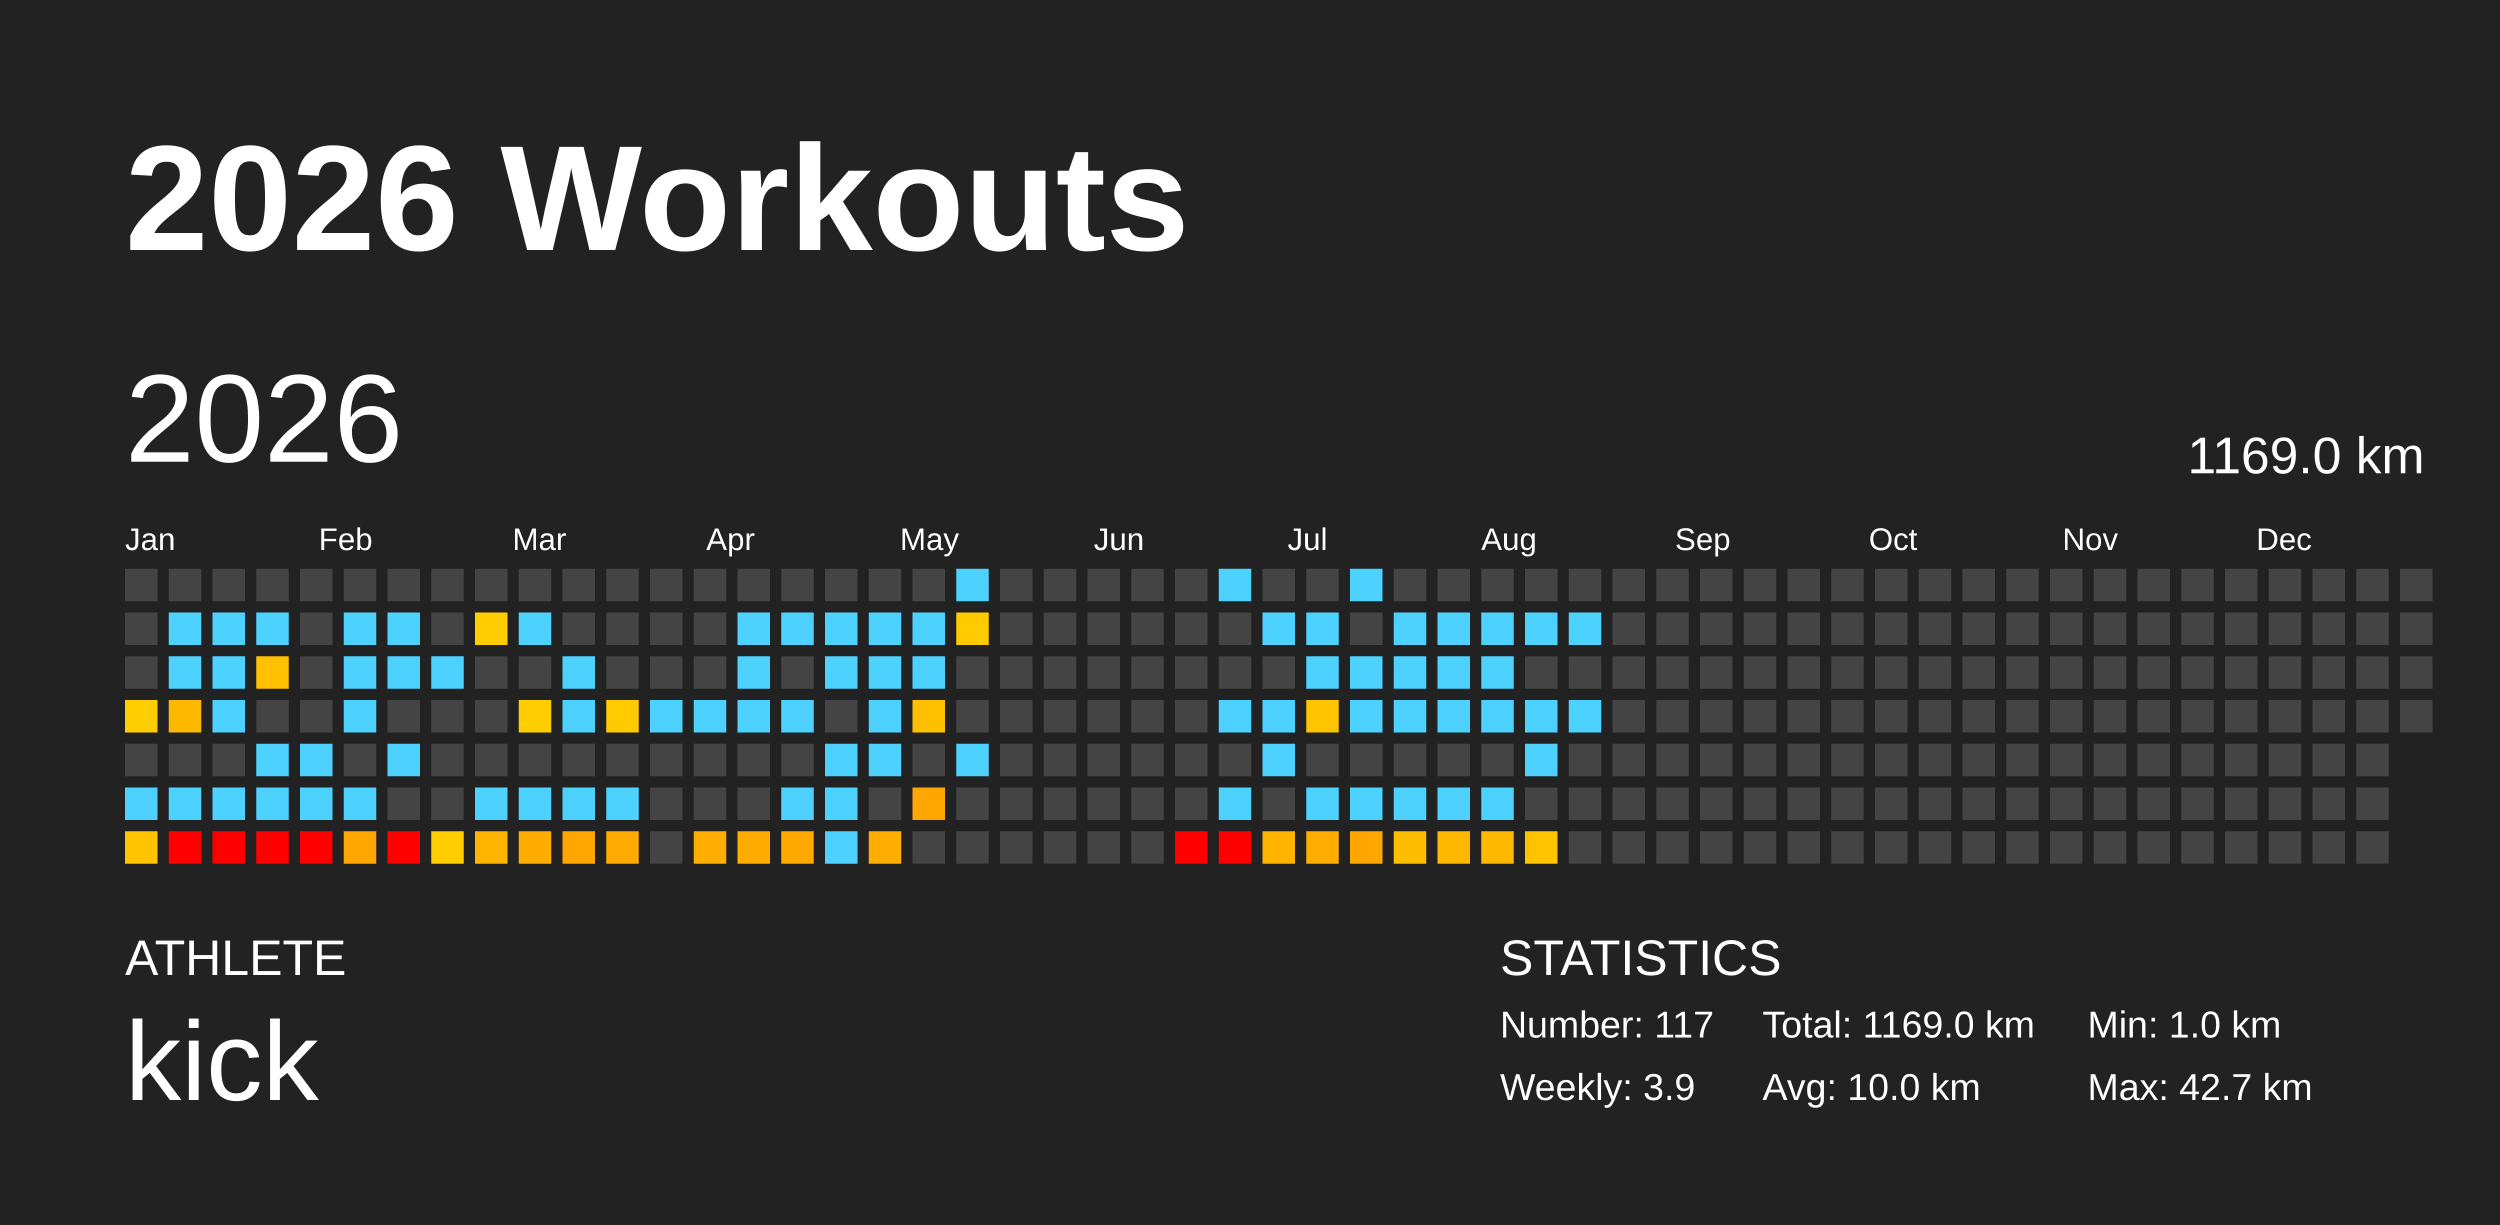
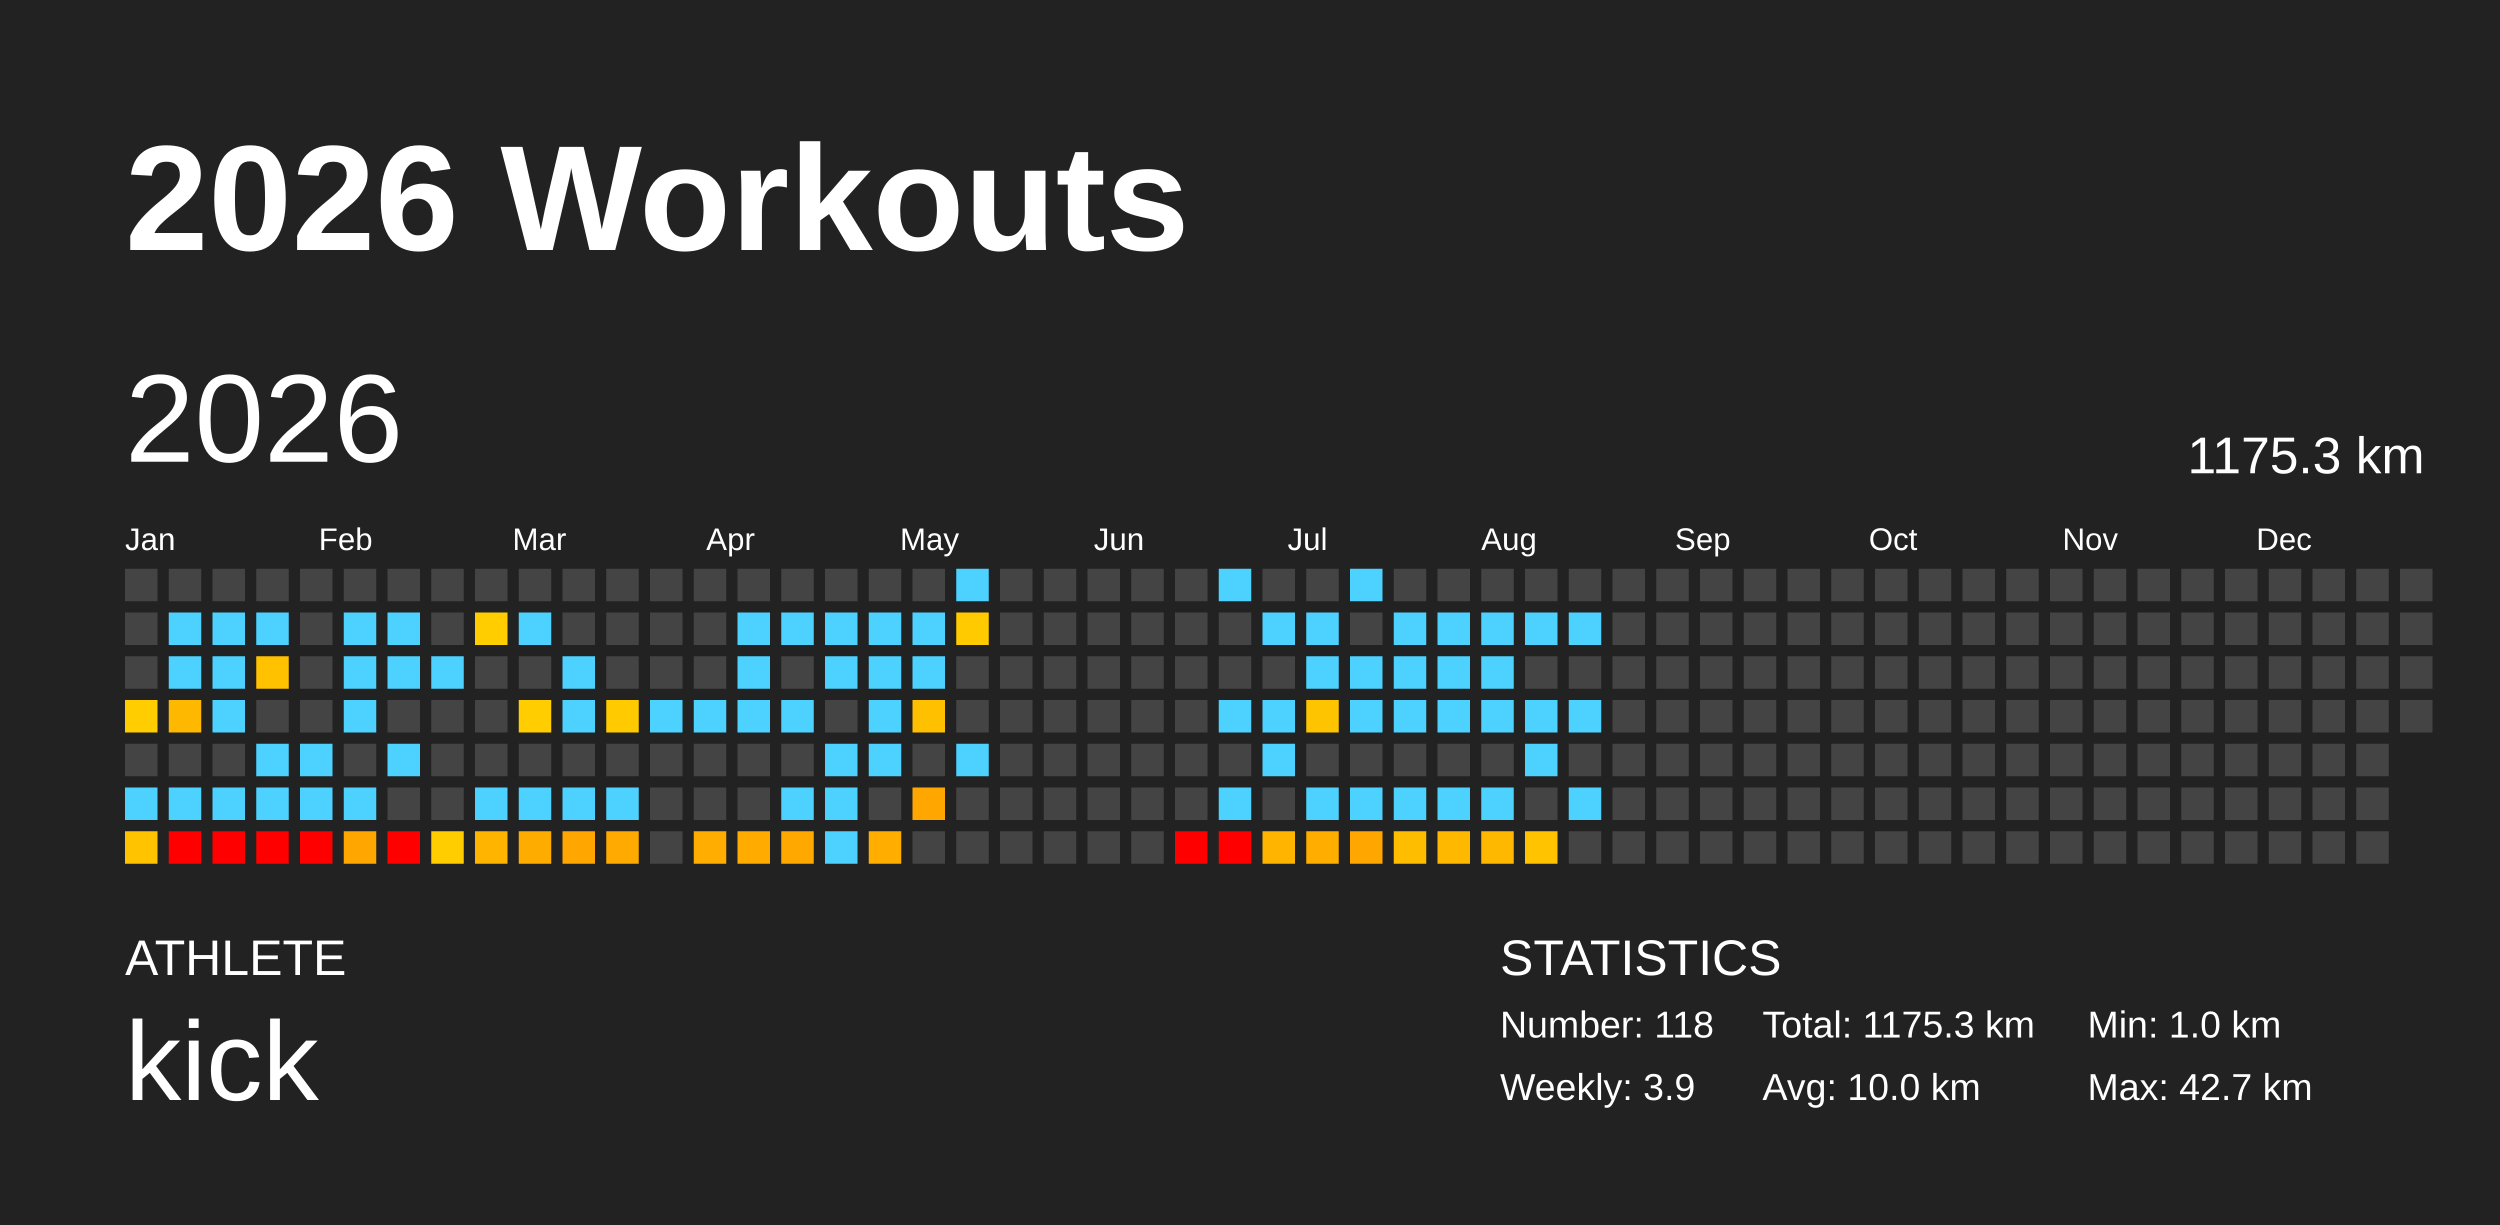
<svg xmlns="http://www.w3.org/2000/svg" baseProfile="full" height="98mm" version="1.1" viewBox="0,0,200,98" width="200mm">
  <defs />
  <rect fill="#222222" height="98" width="200" x="0" y="0" />
  <text fill="#FFFFFF" style="font-size:12px; font-family:Arial; font-weight:bold;" x="10" y="20">2026 Workouts</text>
  <text fill="#FFFFFF" style="font-size:4px; font-family:Arial" x="10" y="78">ATHLETE</text>
  <text fill="#FFFFFF" style="font-size:9px; font-family:Arial" x="10" y="88">kick</text>
  <text fill="#FFFFFF" style="font-size:4px; font-family:Arial" x="120" y="78">STATISTICS</text>
-   <text fill="#FFFFFF" style="font-size:3px; font-family:Arial" x="120" y="83">Number: 117</text>
+   <text fill="#FFFFFF" style="font-size:3px; font-family:Arial" x="120" y="83">Number: 118</text>
  <text fill="#FFFFFF" style="font-size:3px; font-family:Arial" x="120" y="88">Weekly: 3.9</text>
-   <text fill="#FFFFFF" style="font-size:3px; font-family:Arial" x="141" y="83">Total: 1169.0 km</text>
+   <text fill="#FFFFFF" style="font-size:3px; font-family:Arial" x="141" y="83">Total: 1175.3 km</text>
  <text fill="#FFFFFF" style="font-size:3px; font-family:Arial" x="141" y="88">Avg: 10.0 km</text>
  <text fill="#FFFFFF" style="font-size:3px; font-family:Arial" x="167" y="83">Min: 1.0 km</text>
  <text fill="#FFFFFF" style="font-size:3px; font-family:Arial" x="167" y="88">Max: 42.7 km</text>
  <text dominant-baseline="hanging" fill="#FFFFFF" style="font-size:10.0px; font-family:Arial;" x="10" y="30">2026</text>
-   <text dominant-baseline="hanging" fill="#FFFFFF" style="font-size:4.125px; font-family:Arial;" x="175" y="35">1169.0 km</text>
+   <text dominant-baseline="hanging" fill="#FFFFFF" style="font-size:4.125px; font-family:Arial;" x="175" y="35">1175.3 km</text>
  <text fill="#FFFFFF" style="font-size:2.5px; font-family:Arial" x="10.0" y="44">Jan</text>
  <text fill="#FFFFFF" style="font-size:2.5px; font-family:Arial" x="25.5" y="44">Feb</text>
  <text fill="#FFFFFF" style="font-size:2.5px; font-family:Arial" x="41.0" y="44">Mar</text>
  <text fill="#FFFFFF" style="font-size:2.5px; font-family:Arial" x="56.5" y="44">Apr</text>
  <text fill="#FFFFFF" style="font-size:2.5px; font-family:Arial" x="72.0" y="44">May</text>
  <text fill="#FFFFFF" style="font-size:2.5px; font-family:Arial" x="87.5" y="44">Jun</text>
  <text fill="#FFFFFF" style="font-size:2.5px; font-family:Arial" x="103.0" y="44">Jul</text>
  <text fill="#FFFFFF" style="font-size:2.5px; font-family:Arial" x="118.5" y="44">Aug</text>
  <text fill="#FFFFFF" style="font-size:2.5px; font-family:Arial" x="134.0" y="44">Sep</text>
  <text fill="#FFFFFF" style="font-size:2.5px; font-family:Arial" x="149.5" y="44">Oct</text>
  <text fill="#FFFFFF" style="font-size:2.5px; font-family:Arial" x="165.0" y="44">Nov</text>
  <text fill="#FFFFFF" style="font-size:2.5px; font-family:Arial" x="180.5" y="44">Dec</text>
  <rect fill="#444444" height="2.6" width="2.6" x="10.0" y="45.5" />
  <rect fill="#444444" height="2.6" width="2.6" x="10.0" y="49.0" />
  <rect fill="#444444" height="2.6" width="2.6" x="10.0" y="52.5" />
  <rect fill="#ffcd00" height="2.6" width="2.6" x="10.0" y="56.0" />
  <rect fill="#444444" height="2.6" width="2.6" x="10.0" y="59.5" />
  <rect fill="#4dd2ff" height="2.6" width="2.6" x="10.0" y="63.0" />
  <rect fill="#ffc300" height="2.6" width="2.6" x="10.0" y="66.5" />
  <rect fill="#444444" height="2.6" width="2.6" x="13.5" y="45.5" />
  <rect fill="#4dd2ff" height="2.6" width="2.6" x="13.5" y="49.0" />
  <rect fill="#4dd2ff" height="2.6" width="2.6" x="13.5" y="52.5" />
  <rect fill="#ffb800" height="2.6" width="2.6" x="13.5" y="56.0" />
  <rect fill="#444444" height="2.6" width="2.6" x="13.5" y="59.5" />
  <rect fill="#4dd2ff" height="2.6" width="2.6" x="13.5" y="63.0" />
  <rect fill="red" height="2.6" width="2.6" x="13.5" y="66.5" />
  <rect fill="#444444" height="2.6" width="2.6" x="17.0" y="45.5" />
  <rect fill="#4dd2ff" height="2.6" width="2.6" x="17.0" y="49.0" />
  <rect fill="#4dd2ff" height="2.6" width="2.6" x="17.0" y="52.5" />
  <rect fill="#4dd2ff" height="2.6" width="2.6" x="17.0" y="56.0" />
  <rect fill="#444444" height="2.6" width="2.6" x="17.0" y="59.5" />
  <rect fill="#4dd2ff" height="2.6" width="2.6" x="17.0" y="63.0" />
  <rect fill="red" height="2.6" width="2.6" x="17.0" y="66.5" />
  <rect fill="#444444" height="2.6" width="2.6" x="20.5" y="45.5" />
  <rect fill="#4dd2ff" height="2.6" width="2.6" x="20.5" y="49.0" />
  <rect fill="#ffc100" height="2.6" width="2.6" x="20.5" y="52.5" />
  <rect fill="#444444" height="2.6" width="2.6" x="20.5" y="56.0" />
  <rect fill="#4dd2ff" height="2.6" width="2.6" x="20.5" y="59.5" />
  <rect fill="#4dd2ff" height="2.6" width="2.6" x="20.5" y="63.0" />
  <rect fill="red" height="2.6" width="2.6" x="20.5" y="66.5" />
  <rect fill="#444444" height="2.6" width="2.6" x="24.0" y="45.5" />
  <rect fill="#444444" height="2.6" width="2.6" x="24.0" y="49.0" />
  <rect fill="#444444" height="2.6" width="2.6" x="24.0" y="52.5" />
  <rect fill="#444444" height="2.6" width="2.6" x="24.0" y="56.0" />
  <rect fill="#4dd2ff" height="2.6" width="2.6" x="24.0" y="59.5" />
  <rect fill="#4dd2ff" height="2.6" width="2.6" x="24.0" y="63.0" />
  <rect fill="red" height="2.6" width="2.6" x="24.0" y="66.5" />
  <rect fill="#444444" height="2.6" width="2.6" x="27.5" y="45.5" />
  <rect fill="#4dd2ff" height="2.6" width="2.6" x="27.5" y="49.0" />
  <rect fill="#4dd2ff" height="2.6" width="2.6" x="27.5" y="52.5" />
  <rect fill="#4dd2ff" height="2.6" width="2.6" x="27.5" y="56.0" />
  <rect fill="#444444" height="2.6" width="2.6" x="27.5" y="59.5" />
  <rect fill="#4dd2ff" height="2.6" width="2.6" x="27.5" y="63.0" />
  <rect fill="#ffa700" height="2.6" width="2.6" x="27.5" y="66.5" />
  <rect fill="#444444" height="2.6" width="2.6" x="31.0" y="45.5" />
  <rect fill="#4dd2ff" height="2.6" width="2.6" x="31.0" y="49.0" />
  <rect fill="#4dd2ff" height="2.6" width="2.6" x="31.0" y="52.5" />
  <rect fill="#444444" height="2.6" width="2.6" x="31.0" y="56.0" />
  <rect fill="#4dd2ff" height="2.6" width="2.6" x="31.0" y="59.5" />
  <rect fill="#444444" height="2.6" width="2.6" x="31.0" y="63.0" />
  <rect fill="red" height="2.6" width="2.6" x="31.0" y="66.5" />
  <rect fill="#444444" height="2.6" width="2.6" x="34.5" y="45.5" />
  <rect fill="#444444" height="2.6" width="2.6" x="34.5" y="49.0" />
  <rect fill="#4dd2ff" height="2.6" width="2.6" x="34.5" y="52.5" />
  <rect fill="#444444" height="2.6" width="2.6" x="34.5" y="56.0" />
  <rect fill="#444444" height="2.6" width="2.6" x="34.5" y="59.5" />
  <rect fill="#444444" height="2.6" width="2.6" x="34.5" y="63.0" />
  <rect fill="#ffcd00" height="2.6" width="2.6" x="34.5" y="66.5" />
  <rect fill="#444444" height="2.6" width="2.6" x="38.0" y="45.5" />
  <rect fill="#ffcd00" height="2.6" width="2.6" x="38.0" y="49.0" />
  <rect fill="#444444" height="2.6" width="2.6" x="38.0" y="52.5" />
  <rect fill="#444444" height="2.6" width="2.6" x="38.0" y="56.0" />
  <rect fill="#444444" height="2.6" width="2.6" x="38.0" y="59.5" />
  <rect fill="#4dd2ff" height="2.6" width="2.6" x="38.0" y="63.0" />
  <rect fill="#ffb500" height="2.6" width="2.6" x="38.0" y="66.5" />
  <rect fill="#444444" height="2.6" width="2.6" x="41.5" y="45.5" />
  <rect fill="#4dd2ff" height="2.6" width="2.6" x="41.5" y="49.0" />
  <rect fill="#444444" height="2.6" width="2.6" x="41.5" y="52.5" />
  <rect fill="#ffcd00" height="2.6" width="2.6" x="41.5" y="56.0" />
  <rect fill="#444444" height="2.6" width="2.6" x="41.5" y="59.5" />
  <rect fill="#4dd2ff" height="2.6" width="2.6" x="41.5" y="63.0" />
  <rect fill="#ffac00" height="2.6" width="2.6" x="41.5" y="66.5" />
  <rect fill="#444444" height="2.6" width="2.6" x="45.0" y="45.5" />
  <rect fill="#444444" height="2.6" width="2.6" x="45.0" y="49.0" />
  <rect fill="#4dd2ff" height="2.6" width="2.6" x="45.0" y="52.5" />
  <rect fill="#4dd2ff" height="2.6" width="2.6" x="45.0" y="56.0" />
  <rect fill="#444444" height="2.6" width="2.6" x="45.0" y="59.5" />
  <rect fill="#4dd2ff" height="2.6" width="2.6" x="45.0" y="63.0" />
  <rect fill="#ffa600" height="2.6" width="2.6" x="45.0" y="66.5" />
  <rect fill="#444444" height="2.6" width="2.6" x="48.5" y="45.5" />
  <rect fill="#444444" height="2.6" width="2.6" x="48.5" y="49.0" />
  <rect fill="#444444" height="2.6" width="2.6" x="48.5" y="52.5" />
  <rect fill="#ffcb00" height="2.6" width="2.6" x="48.5" y="56.0" />
  <rect fill="#444444" height="2.6" width="2.6" x="48.5" y="59.5" />
  <rect fill="#4dd2ff" height="2.6" width="2.6" x="48.5" y="63.0" />
  <rect fill="#ffaa00" height="2.6" width="2.6" x="48.5" y="66.5" />
  <rect fill="#444444" height="2.6" width="2.6" x="52.0" y="45.5" />
  <rect fill="#444444" height="2.6" width="2.6" x="52.0" y="49.0" />
  <rect fill="#444444" height="2.6" width="2.6" x="52.0" y="52.5" />
  <rect fill="#4dd2ff" height="2.6" width="2.6" x="52.0" y="56.0" />
  <rect fill="#444444" height="2.6" width="2.6" x="52.0" y="59.5" />
  <rect fill="#444444" height="2.6" width="2.6" x="52.0" y="63.0" />
  <rect fill="#444444" height="2.6" width="2.6" x="52.0" y="66.5" />
  <rect fill="#444444" height="2.6" width="2.6" x="55.5" y="45.5" />
  <rect fill="#444444" height="2.6" width="2.6" x="55.5" y="49.0" />
  <rect fill="#444444" height="2.6" width="2.6" x="55.5" y="52.5" />
  <rect fill="#4dd2ff" height="2.6" width="2.6" x="55.5" y="56.0" />
  <rect fill="#444444" height="2.6" width="2.6" x="55.5" y="59.5" />
  <rect fill="#444444" height="2.6" width="2.6" x="55.5" y="63.0" />
  <rect fill="#ffad00" height="2.6" width="2.6" x="55.5" y="66.5" />
  <rect fill="#444444" height="2.6" width="2.6" x="59.0" y="45.5" />
  <rect fill="#4dd2ff" height="2.6" width="2.6" x="59.0" y="49.0" />
  <rect fill="#4dd2ff" height="2.6" width="2.6" x="59.0" y="52.5" />
  <rect fill="#4dd2ff" height="2.6" width="2.6" x="59.0" y="56.0" />
  <rect fill="#444444" height="2.6" width="2.6" x="59.0" y="59.5" />
  <rect fill="#444444" height="2.6" width="2.6" x="59.0" y="63.0" />
  <rect fill="#ffab00" height="2.6" width="2.6" x="59.0" y="66.5" />
  <rect fill="#444444" height="2.6" width="2.6" x="62.5" y="45.5" />
  <rect fill="#4dd2ff" height="2.6" width="2.6" x="62.5" y="49.0" />
  <rect fill="#444444" height="2.6" width="2.6" x="62.5" y="52.5" />
  <rect fill="#4dd2ff" height="2.6" width="2.6" x="62.5" y="56.0" />
  <rect fill="#444444" height="2.6" width="2.6" x="62.5" y="59.5" />
  <rect fill="#4dd2ff" height="2.6" width="2.6" x="62.5" y="63.0" />
  <rect fill="#ffa900" height="2.6" width="2.6" x="62.5" y="66.5" />
  <rect fill="#444444" height="2.6" width="2.6" x="66.0" y="45.5" />
  <rect fill="#4dd2ff" height="2.6" width="2.6" x="66.0" y="49.0" />
  <rect fill="#4dd2ff" height="2.6" width="2.6" x="66.0" y="52.5" />
  <rect fill="#444444" height="2.6" width="2.6" x="66.0" y="56.0" />
  <rect fill="#4dd2ff" height="2.6" width="2.6" x="66.0" y="59.5" />
  <rect fill="#4dd2ff" height="2.6" width="2.6" x="66.0" y="63.0" />
  <rect fill="#4dd2ff" height="2.6" width="2.6" x="66.0" y="66.5" />
  <rect fill="#444444" height="2.6" width="2.6" x="69.5" y="45.5" />
  <rect fill="#4dd2ff" height="2.6" width="2.6" x="69.5" y="49.0" />
  <rect fill="#4dd2ff" height="2.6" width="2.6" x="69.5" y="52.5" />
  <rect fill="#4dd2ff" height="2.6" width="2.6" x="69.5" y="56.0" />
  <rect fill="#4dd2ff" height="2.6" width="2.6" x="69.5" y="59.5" />
  <rect fill="#444444" height="2.6" width="2.6" x="69.5" y="63.0" />
  <rect fill="#ffae00" height="2.6" width="2.6" x="69.5" y="66.5" />
  <rect fill="#444444" height="2.6" width="2.6" x="73.0" y="45.5" />
  <rect fill="#4dd2ff" height="2.6" width="2.6" x="73.0" y="49.0" />
  <rect fill="#4dd2ff" height="2.6" width="2.6" x="73.0" y="52.5" />
  <rect fill="#ffc000" height="2.6" width="2.6" x="73.0" y="56.0" />
  <rect fill="#444444" height="2.6" width="2.6" x="73.0" y="59.5" />
  <rect fill="#ffa700" height="2.6" width="2.6" x="73.0" y="63.0" />
  <rect fill="#444444" height="2.6" width="2.6" x="73.0" y="66.5" />
  <rect fill="#4dd2ff" height="2.6" width="2.6" x="76.5" y="45.5" />
  <rect fill="#ffcb00" height="2.6" width="2.6" x="76.5" y="49.0" />
  <rect fill="#444444" height="2.6" width="2.6" x="76.5" y="52.5" />
  <rect fill="#444444" height="2.6" width="2.6" x="76.5" y="56.0" />
  <rect fill="#4dd2ff" height="2.6" width="2.6" x="76.5" y="59.5" />
  <rect fill="#444444" height="2.6" width="2.6" x="76.5" y="63.0" />
  <rect fill="#444444" height="2.6" width="2.6" x="76.5" y="66.5" />
  <rect fill="#444444" height="2.6" width="2.6" x="80.0" y="45.5" />
  <rect fill="#444444" height="2.6" width="2.6" x="80.0" y="49.0" />
  <rect fill="#444444" height="2.6" width="2.6" x="80.0" y="52.5" />
  <rect fill="#444444" height="2.6" width="2.6" x="80.0" y="56.0" />
  <rect fill="#444444" height="2.6" width="2.6" x="80.0" y="59.5" />
  <rect fill="#444444" height="2.6" width="2.6" x="80.0" y="63.0" />
  <rect fill="#444444" height="2.6" width="2.6" x="80.0" y="66.5" />
  <rect fill="#444444" height="2.6" width="2.6" x="83.5" y="45.5" />
  <rect fill="#444444" height="2.6" width="2.6" x="83.5" y="49.0" />
  <rect fill="#444444" height="2.6" width="2.6" x="83.5" y="52.5" />
  <rect fill="#444444" height="2.6" width="2.6" x="83.5" y="56.0" />
  <rect fill="#444444" height="2.6" width="2.6" x="83.5" y="59.5" />
  <rect fill="#444444" height="2.6" width="2.6" x="83.5" y="63.0" />
  <rect fill="#444444" height="2.6" width="2.6" x="83.5" y="66.5" />
  <rect fill="#444444" height="2.6" width="2.6" x="87.0" y="45.5" />
  <rect fill="#444444" height="2.6" width="2.6" x="87.0" y="49.0" />
  <rect fill="#444444" height="2.6" width="2.6" x="87.0" y="52.5" />
  <rect fill="#444444" height="2.6" width="2.6" x="87.0" y="56.0" />
  <rect fill="#444444" height="2.6" width="2.6" x="87.0" y="59.5" />
  <rect fill="#444444" height="2.6" width="2.6" x="87.0" y="63.0" />
  <rect fill="#444444" height="2.6" width="2.6" x="87.0" y="66.5" />
  <rect fill="#444444" height="2.6" width="2.6" x="90.5" y="45.5" />
  <rect fill="#444444" height="2.6" width="2.6" x="90.5" y="49.0" />
  <rect fill="#444444" height="2.6" width="2.6" x="90.5" y="52.5" />
  <rect fill="#444444" height="2.6" width="2.6" x="90.5" y="56.0" />
  <rect fill="#444444" height="2.6" width="2.6" x="90.5" y="59.5" />
  <rect fill="#444444" height="2.6" width="2.6" x="90.5" y="63.0" />
  <rect fill="#444444" height="2.6" width="2.6" x="90.5" y="66.5" />
  <rect fill="#444444" height="2.6" width="2.6" x="94.0" y="45.5" />
  <rect fill="#444444" height="2.6" width="2.6" x="94.0" y="49.0" />
  <rect fill="#444444" height="2.6" width="2.6" x="94.0" y="52.5" />
  <rect fill="#444444" height="2.6" width="2.6" x="94.0" y="56.0" />
  <rect fill="#444444" height="2.6" width="2.6" x="94.0" y="59.5" />
  <rect fill="#444444" height="2.6" width="2.6" x="94.0" y="63.0" />
  <rect fill="red" height="2.6" width="2.6" x="94.0" y="66.5" />
  <rect fill="#4dd2ff" height="2.6" width="2.6" x="97.5" y="45.5" />
  <rect fill="#444444" height="2.6" width="2.6" x="97.5" y="49.0" />
  <rect fill="#444444" height="2.6" width="2.6" x="97.5" y="52.5" />
  <rect fill="#4dd2ff" height="2.6" width="2.6" x="97.5" y="56.0" />
  <rect fill="#444444" height="2.6" width="2.6" x="97.5" y="59.5" />
  <rect fill="#4dd2ff" height="2.6" width="2.6" x="97.5" y="63.0" />
  <rect fill="red" height="2.6" width="2.6" x="97.5" y="66.5" />
  <rect fill="#444444" height="2.6" width="2.6" x="101.0" y="45.5" />
  <rect fill="#4dd2ff" height="2.6" width="2.6" x="101.0" y="49.0" />
  <rect fill="#444444" height="2.6" width="2.6" x="101.0" y="52.5" />
  <rect fill="#4dd2ff" height="2.6" width="2.6" x="101.0" y="56.0" />
  <rect fill="#4dd2ff" height="2.6" width="2.6" x="101.0" y="59.5" />
  <rect fill="#444444" height="2.6" width="2.6" x="101.0" y="63.0" />
  <rect fill="#ffb400" height="2.6" width="2.6" x="101.0" y="66.5" />
  <rect fill="#444444" height="2.6" width="2.6" x="104.5" y="45.5" />
  <rect fill="#4dd2ff" height="2.6" width="2.6" x="104.5" y="49.0" />
  <rect fill="#4dd2ff" height="2.6" width="2.6" x="104.5" y="52.5" />
  <rect fill="#ffc400" height="2.6" width="2.6" x="104.5" y="56.0" />
  <rect fill="#444444" height="2.6" width="2.6" x="104.5" y="59.5" />
  <rect fill="#4dd2ff" height="2.6" width="2.6" x="104.5" y="63.0" />
  <rect fill="#ffae00" height="2.6" width="2.6" x="104.5" y="66.5" />
  <rect fill="#4dd2ff" height="2.6" width="2.6" x="108.0" y="45.5" />
  <rect fill="#444444" height="2.6" width="2.6" x="108.0" y="49.0" />
  <rect fill="#4dd2ff" height="2.6" width="2.6" x="108.0" y="52.5" />
  <rect fill="#4dd2ff" height="2.6" width="2.6" x="108.0" y="56.0" />
  <rect fill="#444444" height="2.6" width="2.6" x="108.0" y="59.5" />
  <rect fill="#4dd2ff" height="2.6" width="2.6" x="108.0" y="63.0" />
  <rect fill="#ffa700" height="2.6" width="2.6" x="108.0" y="66.5" />
  <rect fill="#444444" height="2.6" width="2.6" x="111.5" y="45.5" />
  <rect fill="#4dd2ff" height="2.6" width="2.6" x="111.5" y="49.0" />
  <rect fill="#4dd2ff" height="2.6" width="2.6" x="111.5" y="52.5" />
  <rect fill="#4dd2ff" height="2.6" width="2.6" x="111.5" y="56.0" />
  <rect fill="#444444" height="2.6" width="2.6" x="111.5" y="59.5" />
  <rect fill="#4dd2ff" height="2.6" width="2.6" x="111.5" y="63.0" />
  <rect fill="#ffbd00" height="2.6" width="2.6" x="111.5" y="66.5" />
  <rect fill="#444444" height="2.6" width="2.6" x="115.0" y="45.5" />
  <rect fill="#4dd2ff" height="2.6" width="2.6" x="115.0" y="49.0" />
  <rect fill="#4dd2ff" height="2.6" width="2.6" x="115.0" y="52.5" />
  <rect fill="#4dd2ff" height="2.6" width="2.6" x="115.0" y="56.0" />
  <rect fill="#444444" height="2.6" width="2.6" x="115.0" y="59.5" />
  <rect fill="#4dd2ff" height="2.6" width="2.6" x="115.0" y="63.0" />
  <rect fill="#ffb800" height="2.6" width="2.6" x="115.0" y="66.5" />
  <rect fill="#444444" height="2.6" width="2.6" x="118.5" y="45.5" />
  <rect fill="#4dd2ff" height="2.6" width="2.6" x="118.5" y="49.0" />
  <rect fill="#4dd2ff" height="2.6" width="2.6" x="118.5" y="52.5" />
  <rect fill="#4dd2ff" height="2.6" width="2.6" x="118.5" y="56.0" />
  <rect fill="#444444" height="2.6" width="2.6" x="118.5" y="59.5" />
  <rect fill="#4dd2ff" height="2.6" width="2.6" x="118.5" y="63.0" />
  <rect fill="#ffb800" height="2.6" width="2.6" x="118.5" y="66.5" />
  <rect fill="#444444" height="2.6" width="2.6" x="122.0" y="45.5" />
  <rect fill="#4dd2ff" height="2.6" width="2.6" x="122.0" y="49.0" />
  <rect fill="#444444" height="2.6" width="2.6" x="122.0" y="52.5" />
  <rect fill="#4dd2ff" height="2.6" width="2.6" x="122.0" y="56.0" />
  <rect fill="#4dd2ff" height="2.6" width="2.6" x="122.0" y="59.5" />
  <rect fill="#444444" height="2.6" width="2.6" x="122.0" y="63.0" />
  <rect fill="#ffc300" height="2.6" width="2.6" x="122.0" y="66.5" />
  <rect fill="#444444" height="2.6" width="2.6" x="125.5" y="45.5" />
  <rect fill="#4dd2ff" height="2.6" width="2.6" x="125.5" y="49.0" />
  <rect fill="#444444" height="2.6" width="2.6" x="125.5" y="52.5" />
  <rect fill="#4dd2ff" height="2.6" width="2.6" x="125.5" y="56.0" />
  <rect fill="#444444" height="2.6" width="2.6" x="125.5" y="59.5" />
-   <rect fill="#444444" height="2.6" width="2.6" x="125.5" y="63.0" />
+   <rect fill="#4dd2ff" height="2.6" width="2.6" x="125.5" y="63.0" />
  <rect fill="#444444" height="2.6" width="2.6" x="125.5" y="66.5" />
  <rect fill="#444444" height="2.6" width="2.6" x="129.0" y="45.5" />
  <rect fill="#444444" height="2.6" width="2.6" x="129.0" y="49.0" />
  <rect fill="#444444" height="2.6" width="2.6" x="129.0" y="52.5" />
  <rect fill="#444444" height="2.6" width="2.6" x="129.0" y="56.0" />
  <rect fill="#444444" height="2.6" width="2.6" x="129.0" y="59.5" />
  <rect fill="#444444" height="2.6" width="2.6" x="129.0" y="63.0" />
  <rect fill="#444444" height="2.6" width="2.6" x="129.0" y="66.5" />
  <rect fill="#444444" height="2.6" width="2.6" x="132.5" y="45.5" />
  <rect fill="#444444" height="2.6" width="2.6" x="132.5" y="49.0" />
  <rect fill="#444444" height="2.6" width="2.6" x="132.5" y="52.5" />
  <rect fill="#444444" height="2.6" width="2.6" x="132.5" y="56.0" />
  <rect fill="#444444" height="2.6" width="2.6" x="132.5" y="59.5" />
  <rect fill="#444444" height="2.6" width="2.6" x="132.5" y="63.0" />
  <rect fill="#444444" height="2.6" width="2.6" x="132.5" y="66.5" />
  <rect fill="#444444" height="2.6" width="2.6" x="136.0" y="45.5" />
  <rect fill="#444444" height="2.6" width="2.6" x="136.0" y="49.0" />
  <rect fill="#444444" height="2.6" width="2.6" x="136.0" y="52.5" />
  <rect fill="#444444" height="2.6" width="2.6" x="136.0" y="56.0" />
  <rect fill="#444444" height="2.6" width="2.6" x="136.0" y="59.5" />
  <rect fill="#444444" height="2.6" width="2.6" x="136.0" y="63.0" />
  <rect fill="#444444" height="2.6" width="2.6" x="136.0" y="66.5" />
  <rect fill="#444444" height="2.6" width="2.6" x="139.5" y="45.5" />
  <rect fill="#444444" height="2.6" width="2.6" x="139.5" y="49.0" />
  <rect fill="#444444" height="2.6" width="2.6" x="139.5" y="52.5" />
  <rect fill="#444444" height="2.6" width="2.6" x="139.5" y="56.0" />
  <rect fill="#444444" height="2.6" width="2.6" x="139.5" y="59.5" />
  <rect fill="#444444" height="2.6" width="2.6" x="139.5" y="63.0" />
  <rect fill="#444444" height="2.6" width="2.6" x="139.5" y="66.5" />
  <rect fill="#444444" height="2.6" width="2.6" x="143.0" y="45.5" />
  <rect fill="#444444" height="2.6" width="2.6" x="143.0" y="49.0" />
  <rect fill="#444444" height="2.6" width="2.6" x="143.0" y="52.5" />
  <rect fill="#444444" height="2.6" width="2.6" x="143.0" y="56.0" />
  <rect fill="#444444" height="2.6" width="2.6" x="143.0" y="59.5" />
  <rect fill="#444444" height="2.6" width="2.6" x="143.0" y="63.0" />
  <rect fill="#444444" height="2.6" width="2.6" x="143.0" y="66.5" />
  <rect fill="#444444" height="2.6" width="2.6" x="146.5" y="45.5" />
  <rect fill="#444444" height="2.6" width="2.6" x="146.5" y="49.0" />
  <rect fill="#444444" height="2.6" width="2.6" x="146.5" y="52.5" />
  <rect fill="#444444" height="2.6" width="2.6" x="146.5" y="56.0" />
  <rect fill="#444444" height="2.6" width="2.6" x="146.5" y="59.5" />
  <rect fill="#444444" height="2.6" width="2.6" x="146.5" y="63.0" />
  <rect fill="#444444" height="2.6" width="2.6" x="146.5" y="66.5" />
  <rect fill="#444444" height="2.6" width="2.6" x="150.0" y="45.5" />
  <rect fill="#444444" height="2.6" width="2.6" x="150.0" y="49.0" />
  <rect fill="#444444" height="2.6" width="2.6" x="150.0" y="52.5" />
  <rect fill="#444444" height="2.6" width="2.6" x="150.0" y="56.0" />
  <rect fill="#444444" height="2.6" width="2.6" x="150.0" y="59.5" />
  <rect fill="#444444" height="2.6" width="2.6" x="150.0" y="63.0" />
  <rect fill="#444444" height="2.6" width="2.6" x="150.0" y="66.5" />
  <rect fill="#444444" height="2.6" width="2.6" x="153.5" y="45.5" />
  <rect fill="#444444" height="2.6" width="2.6" x="153.5" y="49.0" />
  <rect fill="#444444" height="2.6" width="2.6" x="153.5" y="52.5" />
  <rect fill="#444444" height="2.6" width="2.6" x="153.5" y="56.0" />
  <rect fill="#444444" height="2.6" width="2.6" x="153.5" y="59.5" />
  <rect fill="#444444" height="2.6" width="2.6" x="153.5" y="63.0" />
  <rect fill="#444444" height="2.6" width="2.6" x="153.5" y="66.5" />
  <rect fill="#444444" height="2.6" width="2.6" x="157.0" y="45.5" />
  <rect fill="#444444" height="2.6" width="2.6" x="157.0" y="49.0" />
  <rect fill="#444444" height="2.6" width="2.6" x="157.0" y="52.5" />
  <rect fill="#444444" height="2.6" width="2.6" x="157.0" y="56.0" />
  <rect fill="#444444" height="2.6" width="2.6" x="157.0" y="59.5" />
  <rect fill="#444444" height="2.6" width="2.6" x="157.0" y="63.0" />
  <rect fill="#444444" height="2.6" width="2.6" x="157.0" y="66.5" />
  <rect fill="#444444" height="2.6" width="2.6" x="160.5" y="45.5" />
  <rect fill="#444444" height="2.6" width="2.6" x="160.5" y="49.0" />
  <rect fill="#444444" height="2.6" width="2.6" x="160.5" y="52.5" />
  <rect fill="#444444" height="2.6" width="2.6" x="160.5" y="56.0" />
  <rect fill="#444444" height="2.6" width="2.6" x="160.5" y="59.5" />
  <rect fill="#444444" height="2.6" width="2.6" x="160.5" y="63.0" />
  <rect fill="#444444" height="2.6" width="2.6" x="160.5" y="66.5" />
  <rect fill="#444444" height="2.6" width="2.6" x="164.0" y="45.5" />
  <rect fill="#444444" height="2.6" width="2.6" x="164.0" y="49.0" />
  <rect fill="#444444" height="2.6" width="2.6" x="164.0" y="52.5" />
  <rect fill="#444444" height="2.6" width="2.6" x="164.0" y="56.0" />
  <rect fill="#444444" height="2.6" width="2.6" x="164.0" y="59.5" />
  <rect fill="#444444" height="2.6" width="2.6" x="164.0" y="63.0" />
  <rect fill="#444444" height="2.6" width="2.6" x="164.0" y="66.5" />
  <rect fill="#444444" height="2.6" width="2.6" x="167.5" y="45.5" />
  <rect fill="#444444" height="2.6" width="2.6" x="167.5" y="49.0" />
  <rect fill="#444444" height="2.6" width="2.6" x="167.5" y="52.5" />
  <rect fill="#444444" height="2.6" width="2.6" x="167.5" y="56.0" />
  <rect fill="#444444" height="2.6" width="2.6" x="167.5" y="59.5" />
  <rect fill="#444444" height="2.6" width="2.6" x="167.5" y="63.0" />
  <rect fill="#444444" height="2.6" width="2.6" x="167.5" y="66.5" />
  <rect fill="#444444" height="2.6" width="2.6" x="171.0" y="45.5" />
  <rect fill="#444444" height="2.6" width="2.6" x="171.0" y="49.0" />
  <rect fill="#444444" height="2.6" width="2.6" x="171.0" y="52.5" />
  <rect fill="#444444" height="2.6" width="2.6" x="171.0" y="56.0" />
  <rect fill="#444444" height="2.6" width="2.6" x="171.0" y="59.5" />
  <rect fill="#444444" height="2.6" width="2.6" x="171.0" y="63.0" />
  <rect fill="#444444" height="2.6" width="2.6" x="171.0" y="66.5" />
  <rect fill="#444444" height="2.6" width="2.6" x="174.5" y="45.5" />
  <rect fill="#444444" height="2.6" width="2.6" x="174.5" y="49.0" />
  <rect fill="#444444" height="2.6" width="2.6" x="174.5" y="52.5" />
  <rect fill="#444444" height="2.6" width="2.6" x="174.5" y="56.0" />
  <rect fill="#444444" height="2.6" width="2.6" x="174.5" y="59.5" />
  <rect fill="#444444" height="2.6" width="2.6" x="174.5" y="63.0" />
  <rect fill="#444444" height="2.6" width="2.6" x="174.5" y="66.5" />
  <rect fill="#444444" height="2.6" width="2.6" x="178.0" y="45.5" />
  <rect fill="#444444" height="2.6" width="2.6" x="178.0" y="49.0" />
  <rect fill="#444444" height="2.6" width="2.6" x="178.0" y="52.5" />
  <rect fill="#444444" height="2.6" width="2.6" x="178.0" y="56.0" />
  <rect fill="#444444" height="2.6" width="2.6" x="178.0" y="59.5" />
  <rect fill="#444444" height="2.6" width="2.6" x="178.0" y="63.0" />
  <rect fill="#444444" height="2.6" width="2.6" x="178.0" y="66.5" />
  <rect fill="#444444" height="2.6" width="2.6" x="181.5" y="45.5" />
  <rect fill="#444444" height="2.6" width="2.6" x="181.5" y="49.0" />
  <rect fill="#444444" height="2.6" width="2.6" x="181.5" y="52.5" />
  <rect fill="#444444" height="2.6" width="2.6" x="181.5" y="56.0" />
  <rect fill="#444444" height="2.6" width="2.6" x="181.5" y="59.5" />
  <rect fill="#444444" height="2.6" width="2.6" x="181.5" y="63.0" />
  <rect fill="#444444" height="2.6" width="2.6" x="181.5" y="66.5" />
  <rect fill="#444444" height="2.6" width="2.6" x="185.0" y="45.5" />
  <rect fill="#444444" height="2.6" width="2.6" x="185.0" y="49.0" />
  <rect fill="#444444" height="2.6" width="2.6" x="185.0" y="52.5" />
  <rect fill="#444444" height="2.6" width="2.6" x="185.0" y="56.0" />
  <rect fill="#444444" height="2.6" width="2.6" x="185.0" y="59.5" />
  <rect fill="#444444" height="2.6" width="2.6" x="185.0" y="63.0" />
  <rect fill="#444444" height="2.6" width="2.6" x="185.0" y="66.5" />
  <rect fill="#444444" height="2.6" width="2.6" x="188.5" y="45.5" />
  <rect fill="#444444" height="2.6" width="2.6" x="188.5" y="49.0" />
  <rect fill="#444444" height="2.6" width="2.6" x="188.5" y="52.5" />
  <rect fill="#444444" height="2.6" width="2.6" x="188.5" y="56.0" />
  <rect fill="#444444" height="2.6" width="2.6" x="188.5" y="59.5" />
  <rect fill="#444444" height="2.6" width="2.6" x="188.5" y="63.0" />
  <rect fill="#444444" height="2.6" width="2.6" x="188.5" y="66.5" />
  <rect fill="#444444" height="2.6" width="2.6" x="192.0" y="45.5" />
  <rect fill="#444444" height="2.6" width="2.6" x="192.0" y="49.0" />
  <rect fill="#444444" height="2.6" width="2.6" x="192.0" y="52.5" />
  <rect fill="#444444" height="2.6" width="2.6" x="192.0" y="56.0" />
</svg>
